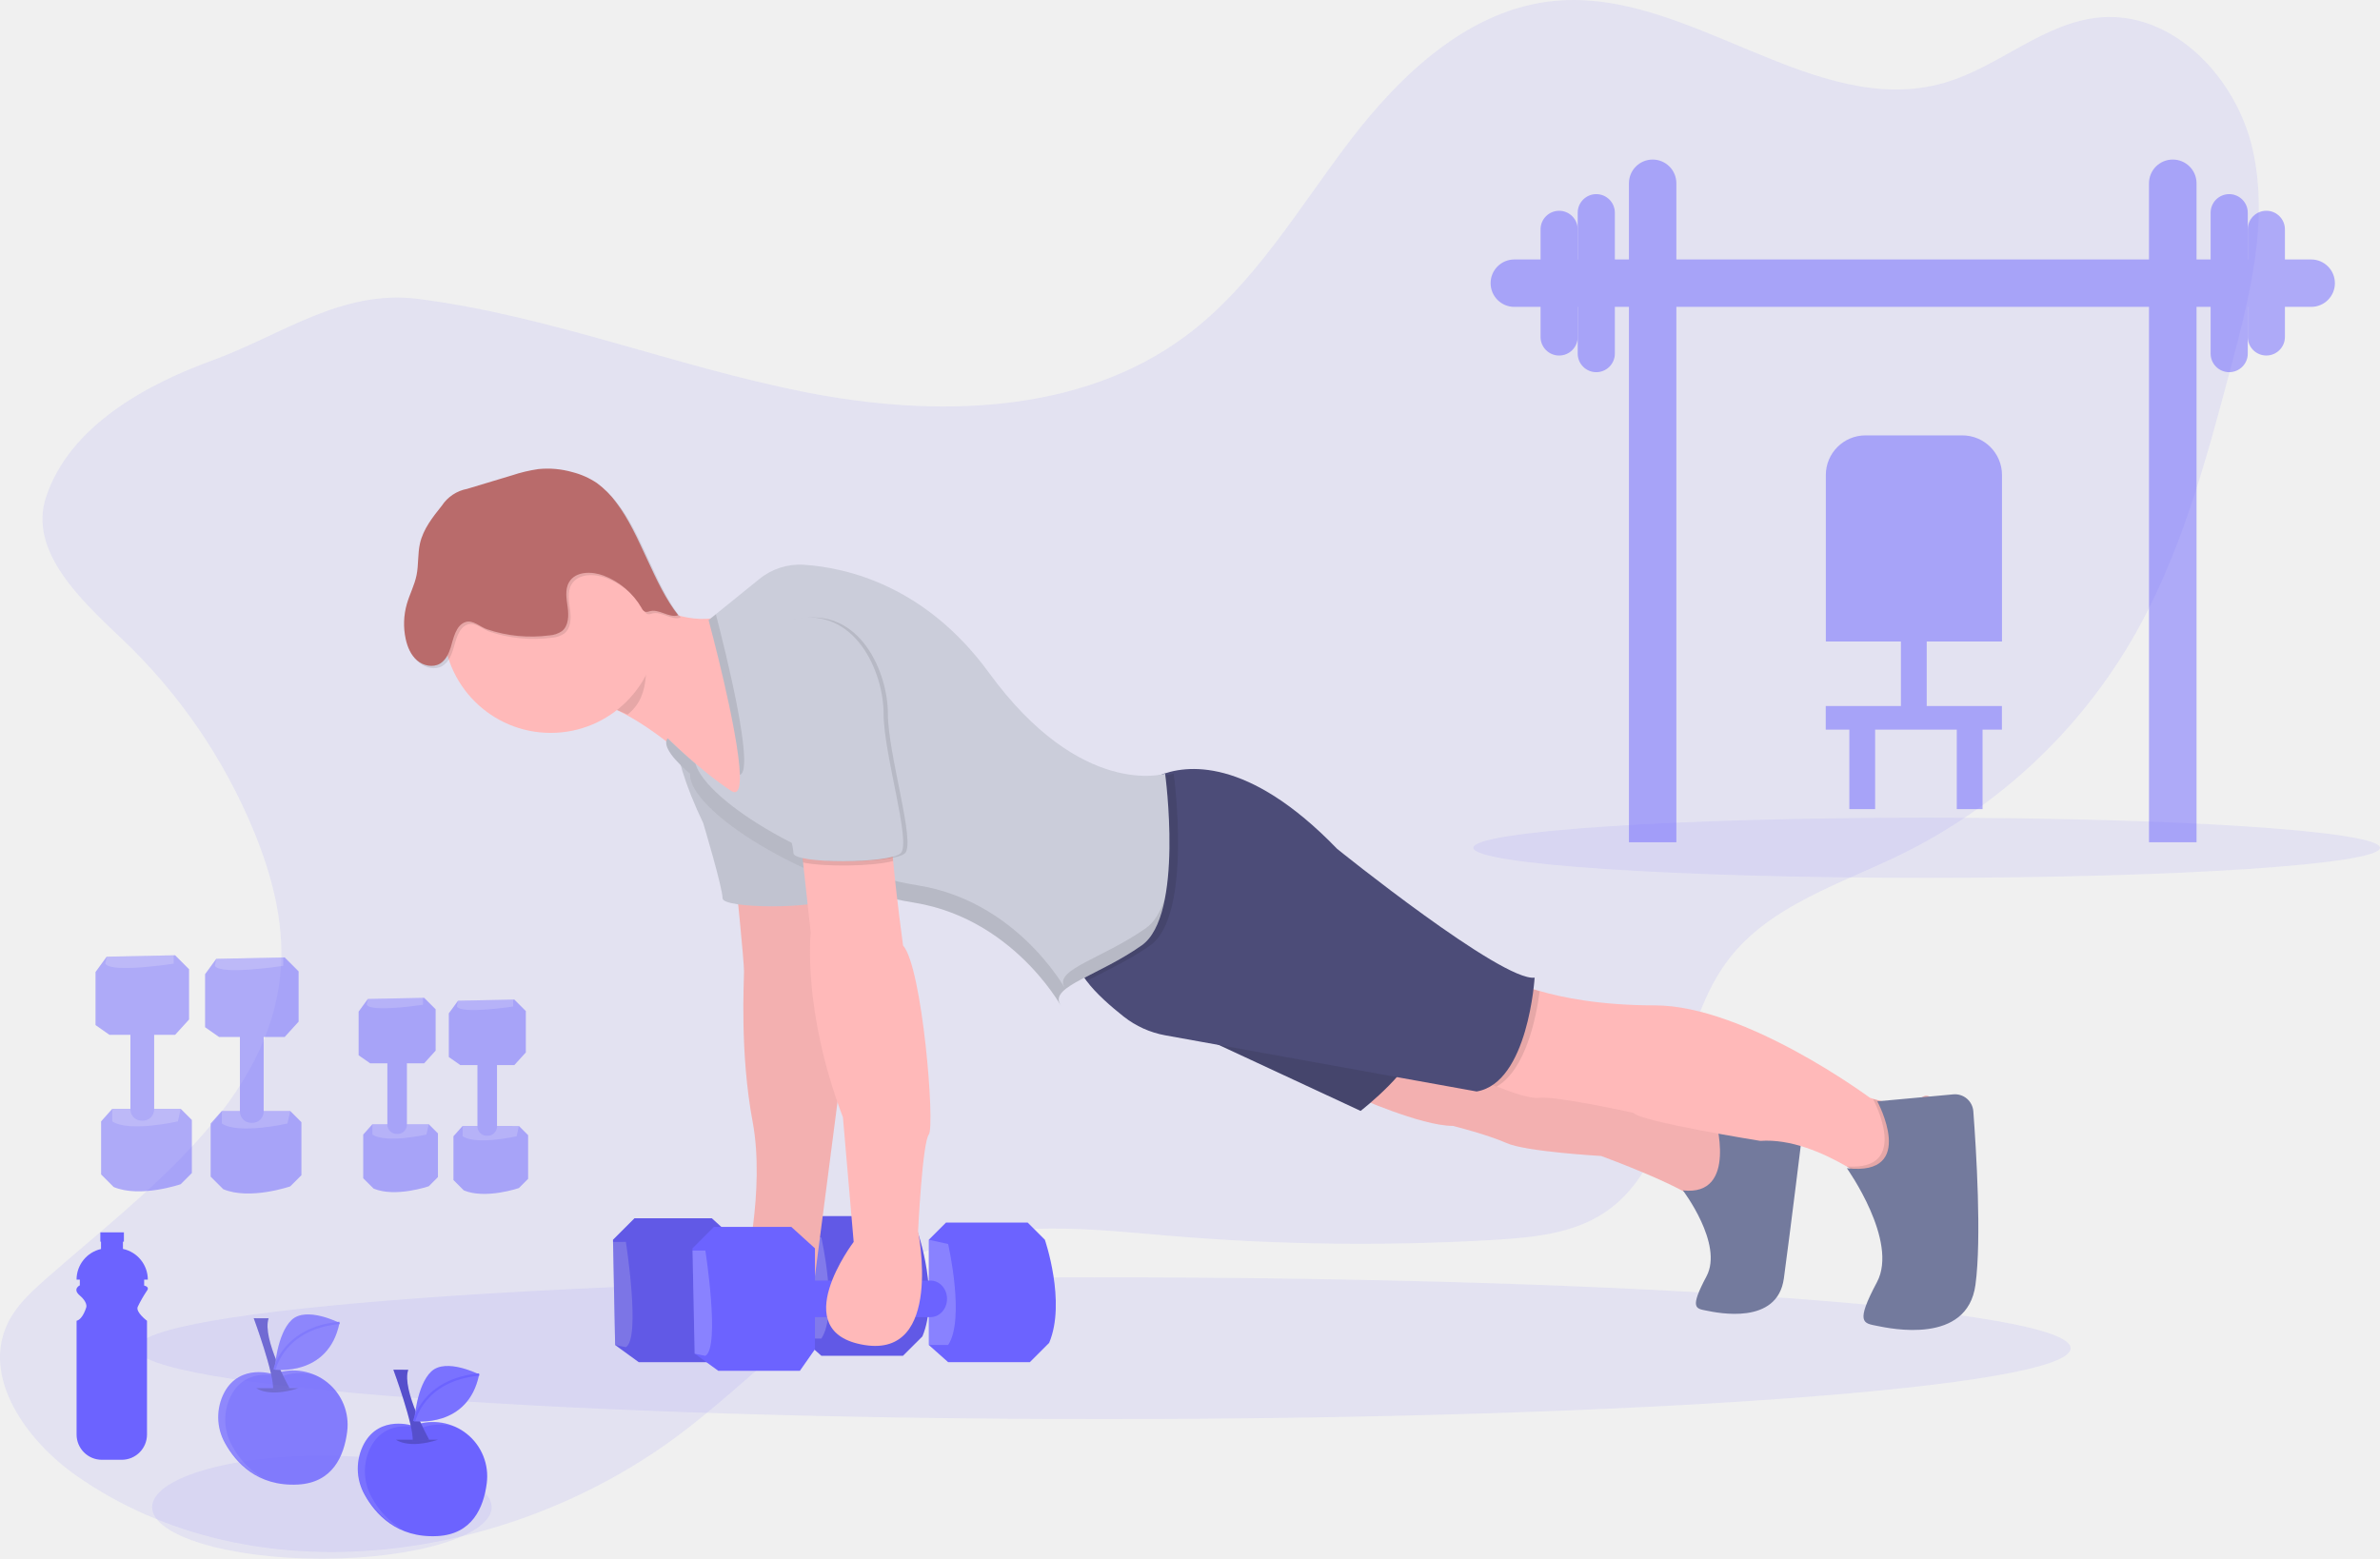
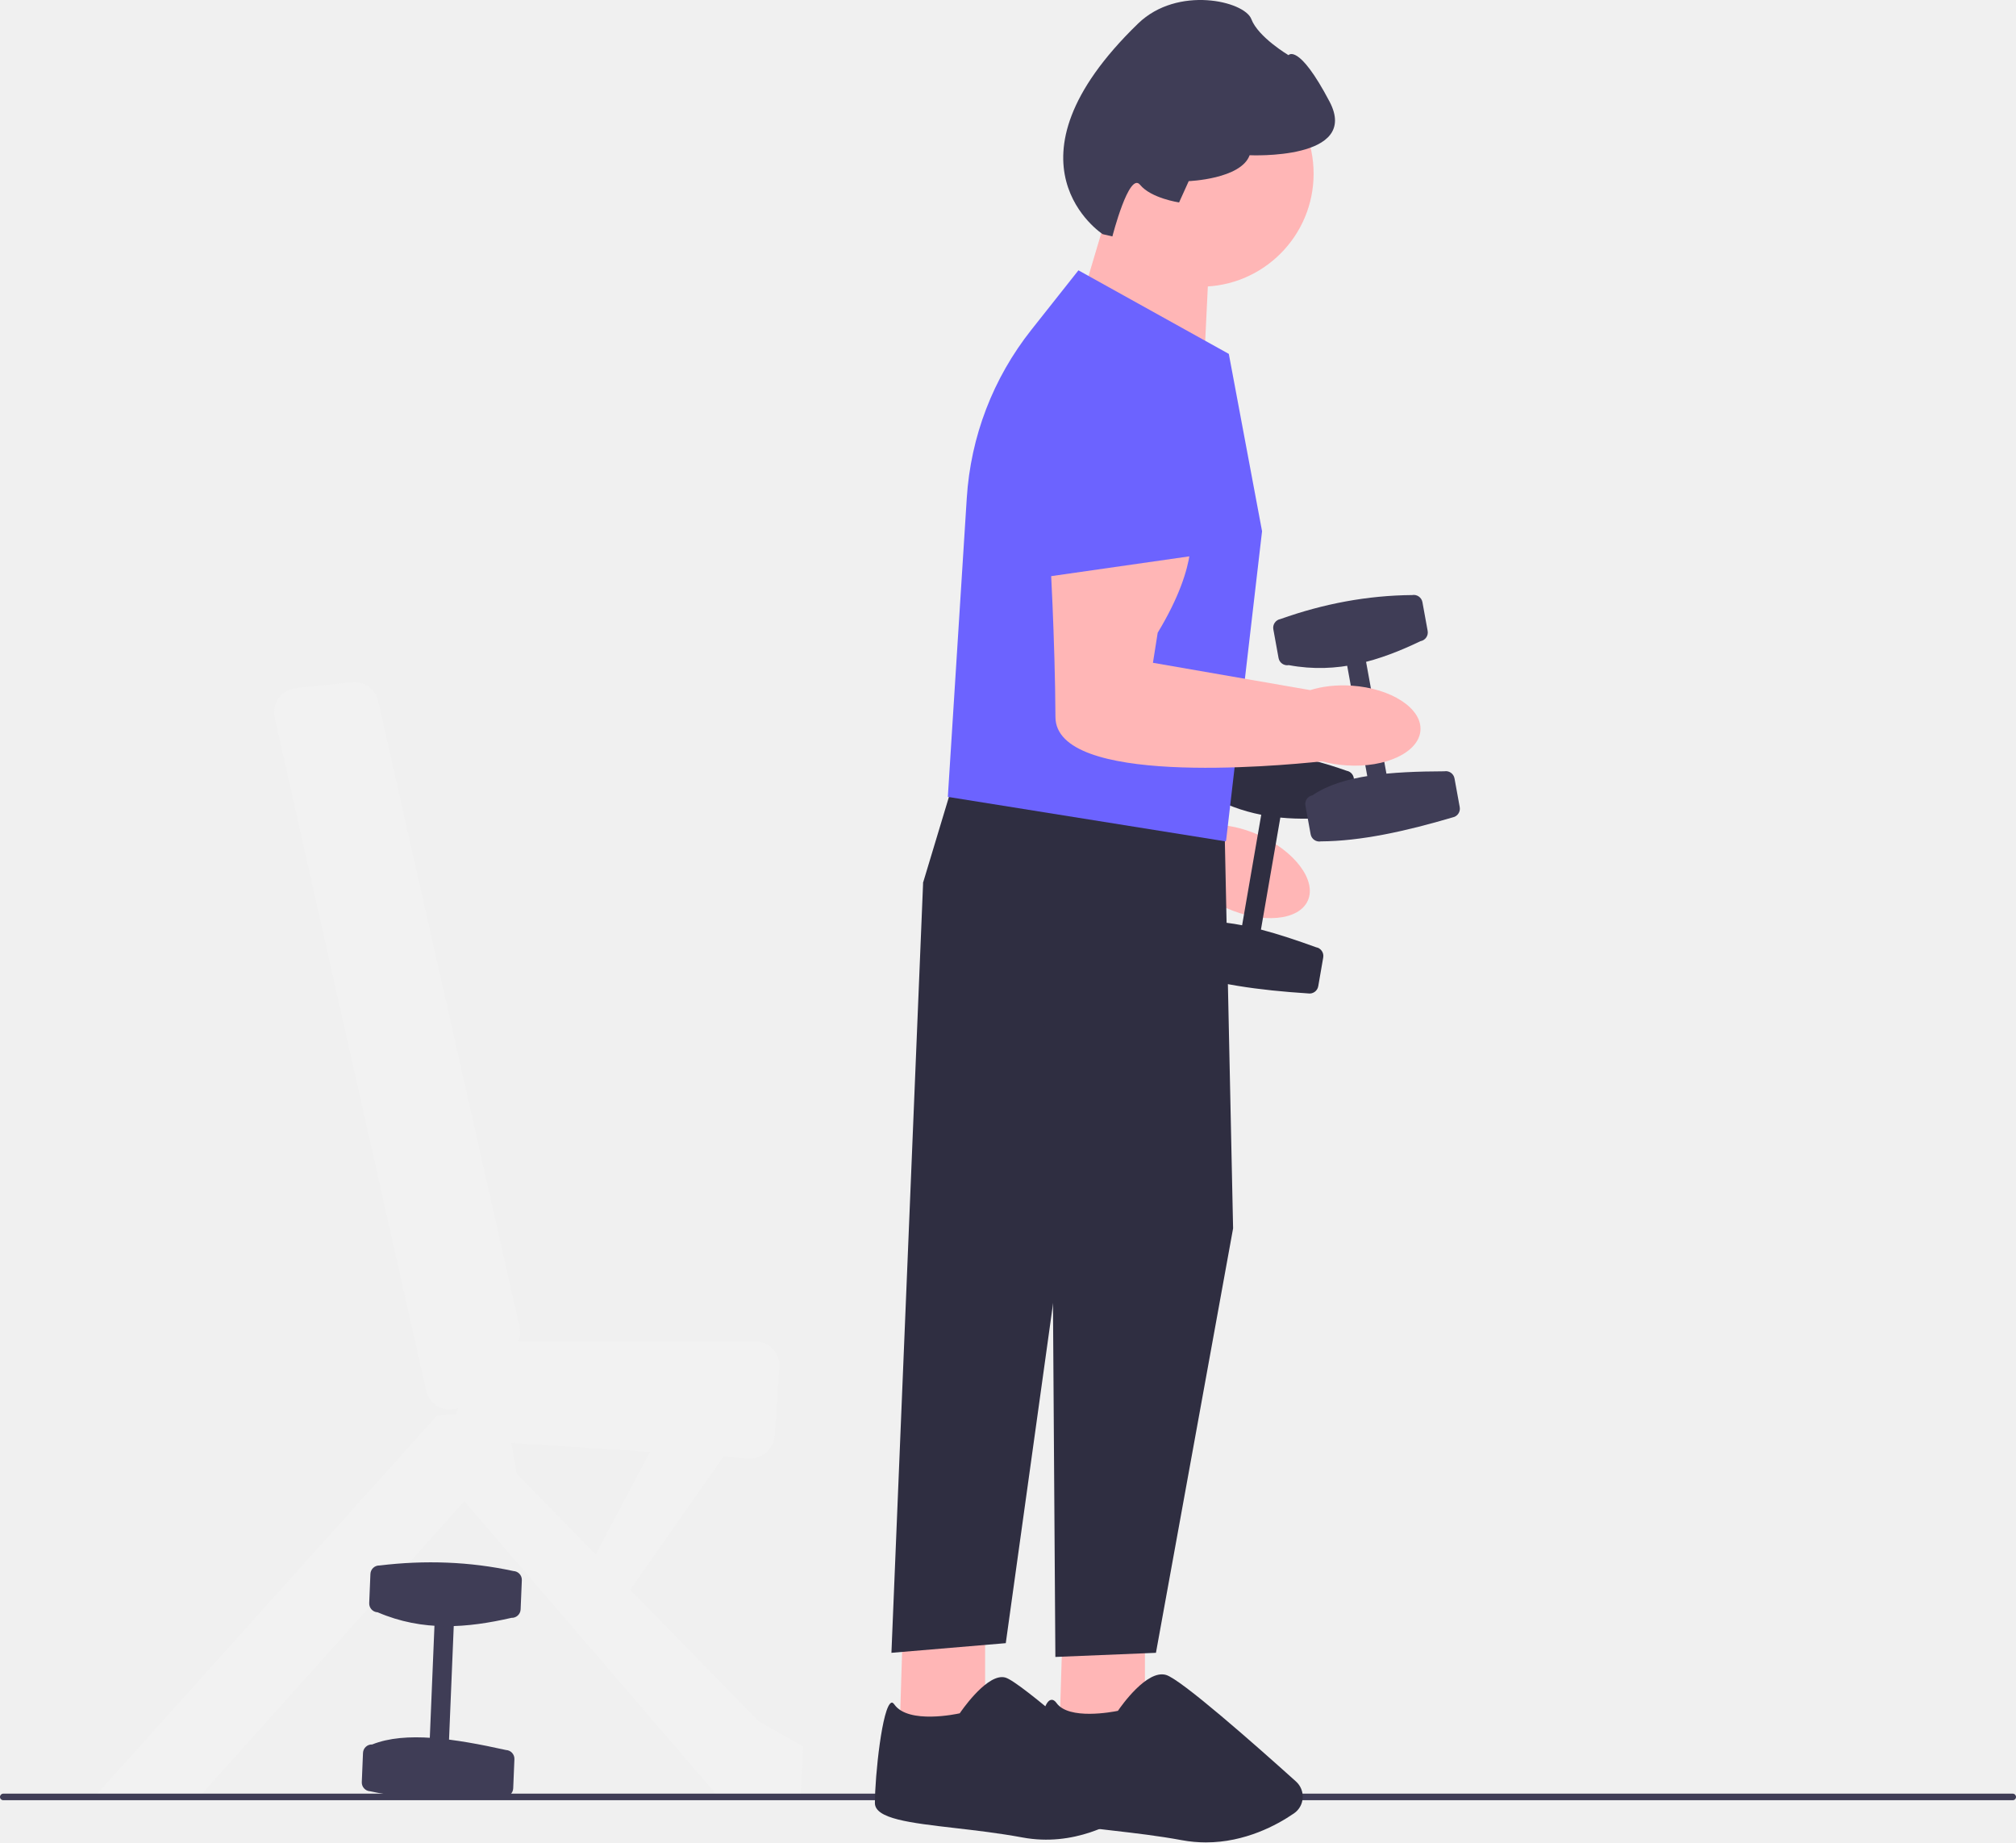
- <svg xmlns="http://www.w3.org/2000/svg" id="cbb27dff-01cf-4d21-b827-02c6f7b52fd7" data-name="Layer 1" width="1020" height="668.18" viewBox="0 0 1020 668.18">
-   <path d="M109.75,328.95c-7.68,23.25,14.9,44.16,32.66,61A239.26,239.26,0,0,1,198.71,472c7.72,18.73,13.09,38.88,11.65,59.09-4.08,57.32-58.06,95.51-101.19,133.48C103.06,670,96.95,675.68,93.39,683c-11.43,23.49,8,50.56,29.4,65.54C199,801.86,309,786,382.92,729.55c38.28-29.24,71.18-69,117.57-82,29.66-8.27,61.14-4.35,91.83-1.8a977.73,977.73,0,0,0,138.34,1.64c16.18-1,33.1-2.56,46.65-11.45,34.31-22.48,28.52-75.78,53.28-108.48,17.8-23.5,48.21-32.56,74.68-45.55a233.64,233.64,0,0,0,97.83-90.78c21.25-36.17,32.26-77.29,43-117.83,8.1-30.46,16.23-62.36,9.37-93.13s-33.94-59.5-65.34-56.8c-24.11,2.07-43.29,21.12-66.51,27.94C868,167.69,814,110.8,756.3,116.29c-36.33,3.45-65.63,31-87.78,60s-40.9,61.65-70.15,83.49c-45.5,34-107.84,35.2-163.54,24.19s-109.14-32.68-165.46-39.9c-33.18-4.25-58.61,15.52-88.49,26.39C153.46,280.44,119.91,298.2,109.75,328.95Z" transform="translate(-90 -115.91)" fill="#6c63ff" opacity="0.1" />
-   <ellipse cx="137.95" cy="646.08" rx="72.74" ry="22.1" fill="#6c63ff" opacity="0.1" />
-   <ellipse cx="825.73" cy="363.42" rx="194.27" ry="12.89" fill="#6c63ff" opacity="0.1" />
-   <g opacity="0.5">
-     <path d="M708.28,68.4h0a10.16,10.16,0,0,1,10.16,10.16v282.5a0,0,0,0,1,0,0H698.12a0,0,0,0,1,0,0V78.55A10.16,10.16,0,0,1,708.28,68.4Z" fill="#6c63ff" />
-     <path d="M931.21,68.4h0a10.16,10.16,0,0,1,10.16,10.16v282.5a0,0,0,0,1,0,0H921a0,0,0,0,1,0,0V78.55A10.16,10.16,0,0,1,931.21,68.4Z" fill="#6c63ff" />
-     <rect x="899.59" y="56.37" width="20.32" height="361.84" rx="10.16" ry="10.16" transform="translate(1057.04 -788.36) rotate(90)" fill="#6c63ff" />
-     <rect x="676.16" y="83.22" width="15.92" height="76.32" rx="7.96" ry="7.96" fill="#6c63ff" />
-     <rect x="660.24" y="90.36" width="15.92" height="62.05" rx="7.96" ry="7.96" fill="#6c63ff" />
-     <rect x="1037.4" y="199.13" width="15.92" height="76.32" rx="7.96" ry="7.96" transform="translate(2000.73 358.67) rotate(-180)" fill="#6c63ff" />
-     <rect x="1053.33" y="206.27" width="15.92" height="62.05" rx="7.96" ry="7.96" transform="translate(2032.58 358.67) rotate(180)" fill="#6c63ff" />
+ <svg xmlns="http://www.w3.org/2000/svg" id="uuid-112b2b36-2227-47b7-8741-802a01cf5ba5" width="731.67" height="668.527" viewBox="0 0 731.67 668.527">
+   <g>
+     <path d="M421.361,228.705s-.299,12.997-24.051,31.993l-5.377,9.648,50.186,28.967c4.521,.209,9.599,1.404,14.658,3.65,13.124,5.827,21.129,16.484,17.88,23.803s-16.523,8.529-29.647,2.703c-2.87-1.274-5.496-2.78-7.813-4.432-17.203-4.312-93.734-24.925-85.265-48.379,9.533-26.403,18.862-57.273,18.862-57.273l50.568,9.32Z" fill="#ffb6b6" />
+     <path d="M379.712,181.081c3.013-9.923,10.252-17.852,19.858-21.756,9.606-3.903,20.318-3.262,29.406,1.738,8.807,4.858,15.005,13.296,17.007,23.152,2.001,9.856-.416,20.044-6.631,27.951l-20.935,26.639-52.828-11.224,14.122-46.499Z" fill="#6c63ff" />
+     <path d="M488.724,279.67c-15.25-5.446-31.232-8.131-47.886-8.291-1.738-.301-3.398,.869-3.7,2.608l-1.808,10.441c-.301,1.739,.869,3.399,2.607,3.701,6.495,3.855,13.11,6.195,19.808,7.513l-6.942,40.097c-7.796-1.516-14.957-1.878-21.054-.313-1.739-.301-3.399,.869-3.7,2.608l-1.809,10.442c-.301,1.738,.869,3.399,2.608,3.7,13.583,4.895,30.106,7.156,47.885,8.291,1.739,.301,3.399-.869,3.7-2.608l1.809-10.442c.301-1.738-.869-3.399-2.608-3.7-6.857-2.486-13.589-4.745-19.997-6.417l7.036-40.636c6.988,.685,14.053,.433,21.15-.243,1.738,.301,3.399-.869,3.7-2.608l1.809-10.442c.301-1.738-.87-3.399-2.608-3.7Z" fill="#2f2e41" />
  </g>
-   <g opacity="0.5">
-     <path d="M799.46,186.64H841a17,17,0,0,1,17,17V275a0,0,0,0,1,0,0h-75.5a0,0,0,0,1,0,0V203.64A17,17,0,0,1,799.46,186.64Z" fill="#6c63ff" />
-     <rect x="814.68" y="268.59" width="11.05" height="36.83" fill="#6c63ff" />
-     <rect x="792.58" y="310.02" width="11.05" height="36.83" fill="#6c63ff" />
-     <rect x="838.62" y="310.02" width="11.05" height="36.83" fill="#6c63ff" />
-     <rect x="782.46" y="302.65" width="75.5" height="10.13" fill="#6c63ff" />
+   <path d="M275.528,624.735l-46.797-47.861,33.822-48.317,9.169,.602c4.869,.319,9.08-3.358,9.42-8.227l1.725-24.718c.357-5.125-3.703-9.479-8.841-9.479h-85.956c.697-1.675,.884-3.541,.475-5.354l-51.28-226.962c-.99-4.382-5.104-7.33-9.571-6.859l-20.26,2.132c-5.273,.556-8.883,5.586-7.718,10.76l54.944,244.1c1.239,5.503,6.918,8.073,11.626,6.398-.261,.726-.41,1.465-.473,2.202l-7.285,.583-124,138h38l96-107,92,107h30l1-18-16-9Zm-89.952-101.227l50.325,3.301-19.714,37.236-28.659-29.311-1.952-11.227Z" fill="#f2f2f2" />
+   <path d="M0,652.032c0,.66,.53,1.19,1.19,1.19H730.48c.66,0,1.19-.53,1.19-1.19,0-.66-.53-1.19-1.19-1.19H1.19c-.66,0-1.19,.53-1.19,1.19Z" fill="#3f3d56" />
+   <circle cx="435.752" cy="63.026" r="41" fill="#ffb6b6" />
+   <polygon points="357.528 585.735 357.528 626.735 326.528 627.735 327.82 585.735 357.528 585.735" fill="#ffb6b6" />
+   <path d="M348.444,621.513l-.111,.167-.196,.044c-.748,.165-18.382,3.989-23.516-3.197-.406-.568-.759-.804-1.063-.711-3.355,1.076-6.029,26.698-6.029,36.42,0,5.729,12.784,7.205,28.97,9.074,7.561,.872,16.13,1.861,24.621,3.435,18.46,3.419,33.674-5.042,41.101-10.391,1.313-.945,2.118-2.415,2.206-4.032,.089-1.624-.554-3.181-1.764-4.271-9.792-8.823-42.177-37.736-47.771-39.335-.398-.113-.809-.167-1.228-.167-6.493,0-15.127,12.826-15.219,12.964Z" fill="#2f2e41" />
+   <polygon points="415.528 585.735 415.528 626.735 384.528 627.735 385.82 585.735 415.528 585.735" fill="#ffb6b6" />
+   <polygon points="428.028 292.235 444.528 304.735 447.528 445.735 419.528 599.735 383.028 601.235 382.028 454.235 335.028 320.235 344.528 288.735 428.028 292.235" fill="#2f2e41" />
+   <polygon points="351.028 316.235 335.028 320.235 323.528 599.735 365.028 596.235 392.528 398.735 351.028 316.235" fill="#2f2e41" />
+   <path d="M428.937,667.726c-8.458-1.565-17.01-2.553-24.555-3.424-17.332-2.001-29.854-3.446-29.854-10.067,0-5.021,1.938-35.838,6.725-37.372,.526-.168,1.328-.114,2.183,1.081,4.479,6.273,20.354,3.24,22.292,2.844,1.197-1.759,10.504-15.021,17.438-13.033,5.351,1.528,31.854,24.879,47.176,38.662,1.702,1.531,2.593,3.719,2.443,6.004-.147,2.265-1.302,4.298-3.167,5.579-6.173,4.239-17.731,10.527-31.957,10.527-2.811,0-5.726-.245-8.724-.801Z" fill="#2f2e41" />
+   <polygon points="390.896 114.134 399.857 84.039 438.848 93.92 437.266 126.577 390.896 114.134" fill="#ffb6b6" />
+   <path d="M344.436,289.226l-.436-.081,6.869-108.379c1.42-22.387,9.529-43.516,23.452-61.103l17.077-21.572,54.372,30.206,.205,.114,12.043,64.231,.022,.118-13.034,112.116-.129,.432-100.442-16.083Z" fill="#6c63ff" />
+   <path d="M400.209,84.974l3.513,.813s6.045-23.653,10.033-18.744c3.988,4.909,14.173,6.413,14.173,6.413l3.498-7.731s18.959-.735,22.105-9.402c0,0,40.266,1.92,28.993-19.479-11.273-21.399-14.893-16.828-14.893-16.828,0,0-11.013-6.535-13.482-13.085-2.469-6.55-26.76-12.263-41.079,1.593-52.464,50.77-12.859,76.45-12.859,76.45Z" fill="#3f3d56" />
+   <g>
+     <g>
+       <rect x="473.868" y="256.619" width="44" height="7" transform="translate(328.7751 794.5593) rotate(-100.3184)" fill="#3f3d56" />
+       <path d="M476.35,288.575c10.756-7.402,28.616-8.633,47.812-8.705,1.736-.316,3.407,.84,3.723,2.576l1.898,10.426c.316,1.736-.84,3.407-2.576,3.723-17.082,5.057-33.374,8.623-47.812,8.705-1.736,.316-3.407-.84-3.723-2.576l-1.898-10.426c-.316-1.736,.84-3.407,2.576-3.723Z" fill="#3f3d56" />
+       <path d="M464.708,224.626c15.69-5.584,31.619-8.567,47.812-8.705,1.736-.316,3.407,.84,3.723,2.576l1.898,10.426c.316,1.736-.84,3.407-2.576,3.723-14.776,7.073-30.149,11.996-47.812,8.705-1.736,.316-3.407-.84-3.723-2.576l-1.898-10.426c-.316-1.736,.84-3.407,2.576-3.723Z" fill="#3f3d56" />
+     </g>
+     <path d="M431.727,191.27s4.194,12.305-11.563,38.318l-1.726,10.91,57.091,9.914c4.316-1.361,9.495-1.987,15.018-1.62,14.328,.951,25.513,8.2,24.983,16.19-.53,7.99-12.575,13.697-26.903,12.746-3.134-.208-6.117-.717-8.862-1.47-17.636,1.875-96.584,8.876-96.709-16.06-.141-28.071-2.013-60.266-2.013-60.266l50.685-8.662Z" fill="#ffb6b6" />
+     <path d="M376.226,160.899c-.588-10.354,3.477-20.291,11.152-27.264,7.675-6.972,17.953-10.059,28.207-8.494,9.941,1.528,18.666,7.316,23.939,15.88,5.272,8.564,6.511,18.961,3.399,28.525l-10.482,32.218-53.462,7.653-2.754-48.518Z" fill="#6c63ff" />
  </g>
-   <ellipse cx="473.09" cy="577.95" rx="414.32" ry="30.38" fill="#6c63ff" opacity="0.1" />
-   <path d="M670.36,585.67s28.54,12.89,42.35,12.89c0,0,14.73,3.68,23,7.37s40.51,5.52,40.51,5.52,37.75,13.81,42.35,20.26,18.41-23,18.41-23l-7.37-18.41-139-26.7Z" transform="translate(-90 -115.91)" fill="#ffb9b9" />
-   <path d="M670.36,585.67s28.54,12.89,42.35,12.89c0,0,14.73,3.68,23,7.37s40.51,5.52,40.51,5.52,37.75,13.81,42.35,20.26,18.41-23,18.41-23l-7.37-18.41-139-26.7Z" transform="translate(-90 -115.91)" opacity="0.05" />
-   <path d="M811.23,626.19s17.49,23,10.13,36.83-4.6,13.81,0,14.73,30.38,6.45,33.15-13.81,8.29-65.37,8.29-65.37L825,594.88S835.17,628.95,811.23,626.19Z" transform="translate(-90 -115.91)" fill="#737a9d" />
-   <path d="M593.94,555.29l79.18,36.83s24.86-19.34,23-29.46l-92.07-22.1Z" transform="translate(-90 -115.91)" fill="#4c4c78" />
-   <path d="M593.94,555.29l79.18,36.83s24.86-19.34,23-29.46l-92.07-22.1Z" transform="translate(-90 -115.91)" opacity="0.1" />
-   <path d="M926.32,603.17,918,623.42,898.7,628a123.29,123.29,0,0,0-17.29-12.08c-10.39-6-24.06-11.87-37-10.94,0,0-51.56-8.29-54.32-12,0,0-33.15-7.37-40.51-6.45-3.55.44-11.18-2.11-18.12-4.88-7.45-3-14.11-6.17-14.11-6.17l23.94-37.75a64.34,64.34,0,0,0,8.6,3c9.15,2.68,25.62,6.16,49.41,6.16,38.67,0,92.07,39.59,92.07,39.59s.53.18,1.44.45c4,1.21,15.4,4.06,20.66-.45C919.87,581.07,926.32,603.17,926.32,603.17Z" transform="translate(-90 -115.91)" fill="#ffb9b9" />
-   <path d="M926.32,603.17,918,623.42,898.7,628a123.29,123.29,0,0,0-17.29-12.08c28.08,2.11,11.31-28.89,11.31-28.89h.06c4,1.21,15.4,4.06,20.66-.45C919.87,581.07,926.32,603.17,926.32,603.17Z" transform="translate(-90 -115.91)" opacity="0.1" />
-   <path d="M881.52,616.7s22.27,31.23,12.9,48.82-5.86,17.58,0,18.76,38.69,8.21,42.2-17.58c2.7-19.83.33-57.89-.91-74.41a7.89,7.89,0,0,0-8.58-7.26l-32.57,3S912,620.22,881.52,616.7Z" transform="translate(-90 -115.91)" fill="#737a9d" />
-   <polygon points="262.71 531.45 263.63 576.57 273.76 583.93 308.75 583.93 315.19 574.73 315.19 531.45 305.06 522.24 271.92 522.24 262.71 531.45" fill="#6c63ff" />
-   <path d="M358.23,648.28s6.45,41.43,0,45.12l-4.6-.92-.92-44.19Z" transform="translate(-90 -115.91)" fill="#fff" opacity="0.2" />
-   <path d="M433.73,644.6l7.37-7.37h35l7.37,7.37s9.21,26.7,1.84,44.19L477,697.08H442l-8.29-7.37Z" transform="translate(-90 -115.91)" fill="#6c63ff" />
-   <polygon points="262.71 531.45 263.63 576.57 273.76 583.93 308.75 583.93 315.19 574.73 315.19 531.45 305.06 522.24 271.92 522.24 262.71 531.45" opacity="0.1" />
-   <path d="M433.73,644.6l7.37-7.37h35l7.37,7.37s9.21,26.7,1.84,44.19L477,697.08H442l-8.29-7.37Z" transform="translate(-90 -115.91)" opacity="0.1" />
-   <path d="M442,646.44s7.37,32.23,0,43.27h-8.29V644.6Z" transform="translate(-90 -115.91)" fill="#fff" opacity="0.2" />
-   <path d="M405.19,491.76s3.68,35.91,3.68,40.51-1.84,35,3.68,64.45S408.87,663,408.87,663h30.38l12.89-99.44-9.21-52.48-3.68-16.57Z" transform="translate(-90 -115.91)" fill="#ffb9b9" />
-   <path d="M405.19,491.76s3.68,35.91,3.68,40.51-1.84,35,3.68,64.45S408.87,663,408.87,663h30.38l12.89-99.44-9.21-52.48-3.68-16.57Z" transform="translate(-90 -115.91)" opacity="0.05" />
-   <path d="M399.67,400.61s-40.51.92-8.29,68.13c0,0,8.29,27.62,8.29,32.23s41.43,4.6,46,0-7.37-42.35-7.37-59.85S426.37,395.09,399.67,400.61Z" transform="translate(-90 -115.91)" fill="#cbcdda" />
-   <path d="M399.67,400.61s-40.51.92-8.29,68.13c0,0,8.29,27.62,8.29,32.23s41.43,4.6,46,0-7.37-42.35-7.37-59.85S426.37,395.09,399.67,400.61Z" transform="translate(-90 -115.91)" opacity="0.05" />
-   <path d="M350.87,361s35,37.75,64.45,10.13l-3.68,97.6s-47.88-58-81-53.4Z" transform="translate(-90 -115.91)" fill="#ffb9b9" />
-   <path d="M749.85,540.84c-1.4,10.79-5.8,33.51-18.43,40.87-7.45-3-14.11-6.17-14.11-6.17l23.94-37.75A64.34,64.34,0,0,0,749.85,540.84Z" transform="translate(-90 -115.91)" opacity="0.1" />
-   <path d="M747.7,535s-2.76,45.12-24.86,48.8L589.36,559.72a40.29,40.29,0,0,1-17.74-8c-5.39-4.24-12-10-15.91-15.28-2.12-2.88-3.4-5.63-3.19-7.9.92-10.13,41.43-34.07,27.62-76.42a25.24,25.24,0,0,1,6.48-3.72c11.53-4.79,38.07-8.31,76.38,31.34C663,479.79,733.89,536.88,747.7,535Z" transform="translate(-90 -115.91)" fill="#4c4c78" />
-   <polygon points="296.78 535.13 297.7 580.25 307.82 587.62 342.81 587.62 349.26 578.41 349.26 535.13 339.13 525.93 305.98 525.93 296.78 535.13" fill="#6c63ff" />
-   <path d="M392.3,652s6.45,41.43,0,45.12l-4.6-.92L386.78,652Z" transform="translate(-90 -115.91)" fill="#fff" opacity="0.2" />
-   <path d="M488.06,647.36l7.37-7.37h35l7.37,7.37s9.21,26.7,1.84,44.19l-8.29,8.29h-35l-8.29-7.37Z" transform="translate(-90 -115.91)" fill="#6c63ff" />
-   <path d="M496.34,649.2s7.37,32.23,0,43.27h-8.29V647.36Z" transform="translate(-90 -115.91)" fill="#fff" opacity="0.2" />
-   <path d="M439,664.86h49.81c3.9,0,7.06,3.5,7.06,7.83h0c0,4.32-3.16,7.83-7.06,7.83H439c-4.23,0-7.51-4.09-7-8.74h0C432.41,667.83,435.43,664.86,439,664.86Z" transform="translate(-90 -115.91)" fill="#6c63ff" />
-   <path d="M582.89,521.22c-9.85,6.9-20.23,11.42-27.19,15.27-2.12-2.88-3.4-5.63-3.19-7.9.92-10.13,41.43-34.07,27.62-76.42a25.24,25.24,0,0,1,6.48-3.72,28.12,28.12,0,0,0,6.41-.88S601.3,508.33,582.89,521.22Z" transform="translate(-90 -115.91)" opacity="0.1" />
-   <path d="M376.19,432.37s13.81,13.81,27.16,22.56c12.32,8.07-9.67-73.2-9.67-73.2s13.64-11,21.65-17.53A27.44,27.44,0,0,1,434.41,358c18.43,1.19,52.19,8.94,79.43,46.3,39.59,54.32,75.5,43.27,75.5,43.27s8.29,60.77-10.13,73.66-38.67,17.49-35,24.86-16.57-35.91-62.61-43.27-96.68-39.59-95.75-55.24C385.86,447.57,372.51,437,376.19,432.37Z" transform="translate(-90 -115.91)" fill="#cbcdda" />
-   <path d="M366.52,385a46.27,46.27,0,0,0-.7-7.94c-12.06-6-10.35-14.16-10.35-14.16l-20.26,54.32c7.41-1,15.56,1.08,23.74,5C369.72,413.71,366.52,399.69,366.52,385Z" transform="translate(-90 -115.91)" opacity="0.1" />
-   <circle cx="236.01" cy="268.13" r="46.04" fill="#ffb9b9" />
-   <path d="M284.18,394.42c-.85,2.73-2.16,5.54-4.63,7-3,1.78-7.14.9-9.81-1.4s-4.11-5.74-4.86-9.18a30.82,30.82,0,0,1,.5-15.05c1.2-4.15,3.27-8,4.14-12.25.93-4.52.46-9.25,1.5-13.75,1.41-6.1,5.43-11.21,9.35-16.1a16.62,16.62,0,0,1,10.83-7.2l19.27-5.81A65.11,65.11,0,0,1,321.69,318a38.87,38.87,0,0,1,14.59,1.28A33.61,33.61,0,0,1,346.86,324a39.13,39.13,0,0,1,8.35,8.45c10.19,13.32,16,35.11,26.51,48.22-4.15,1.28-8.3-3-12.45-1.7a2.92,2.92,0,0,1-1.87.15,3.07,3.07,0,0,1-1.37-1.52,31.87,31.87,0,0,0-16.29-13.94c-5.1-1.93-12-1.92-14.79,2.76-1.89,3.16-1.13,7.15-.63,10.8s.41,8-2.48,10.25a10.72,10.72,0,0,1-5.38,1.82,59.28,59.28,0,0,1-26.66-2.61c-3-1-6.05-4.13-9.22-3.13C286.3,384.9,285.31,390.79,284.18,394.42Z" transform="translate(-90 -115.91)" opacity="0.1" />
-   <path d="M283.17,393.41c-.85,2.73-2.16,5.54-4.63,7-3,1.78-7.14.9-9.81-1.4s-4.11-5.74-4.86-9.18a30.82,30.82,0,0,1,.5-15.05c1.2-4.15,3.27-8,4.14-12.25.93-4.52.46-9.25,1.5-13.75,1.41-6.1,5.43-11.21,9.35-16.1a16.62,16.62,0,0,1,10.83-7.2l19.27-5.81A65.11,65.11,0,0,1,320.68,317a38.87,38.87,0,0,1,14.59,1.28A33.61,33.61,0,0,1,345.85,323a39.13,39.13,0,0,1,8.35,8.45c10.19,13.32,16,35.11,26.51,48.22-4.15,1.28-8.3-3-12.45-1.7a2.92,2.92,0,0,1-1.87.15A3.07,3.07,0,0,1,365,376.6a31.87,31.87,0,0,0-16.29-13.94c-5.1-1.93-12-1.92-14.79,2.76-1.89,3.16-1.13,7.15-.63,10.8s.41,8-2.48,10.25a10.72,10.72,0,0,1-5.38,1.82,59.28,59.28,0,0,1-26.66-2.61c-3-1-6.05-4.13-9.22-3.13C285.29,383.89,284.3,389.78,283.17,393.41Z" transform="translate(-90 -115.91)" fill="#b96b6b" />
-   <g opacity="0.1">
-     <path d="M396.8,379.22l-3.12,2.52s12.89,47.63,13.4,66.34C413.66,446.3,401,395.34,396.8,379.22Z" transform="translate(-90 -115.91)" />
-     <path d="M581,513.86c-18.41,12.89-38.67,17.49-35,24.86s-16.57-35.91-62.61-43.27c-43.19-6.91-90.43-35.7-95.35-52.16-6.9-5.9-11.92-10.91-11.92-10.91-3.68,4.6,9.67,15.19,9.67,15.19-.92,15.65,49.72,47.88,95.75,55.24s66.29,50.64,62.61,43.27,16.57-12,35-24.86c5.27-3.69,8.35-11.3,10.07-20.29C587.44,506.62,584.8,511.23,581,513.86Z" transform="translate(-90 -115.91)" />
+   <g>
+     <rect x="138.368" y="606.019" width="44" height="7" transform="translate(-455.2749 744.485) rotate(-87.62441)" fill="#3f3d56" />
+     <path d="M135.075,632.991c12.12-4.857,29.813-2.134,48.556,2.014,1.763,.073,3.139,1.568,3.066,3.331l-.439,10.589c-.073,1.763-1.568,3.139-3.331,3.066-17.776,1.179-34.453,1.079-48.556-2.014-1.763-.073-3.139-1.568-3.066-3.331l.439-10.589c.073-1.763,1.568-3.139,3.331-3.066Z" fill="#3f3d56" />
+     <path d="M137.769,568.047c16.534-2,32.729-1.409,48.556,2.014,1.763,.073,3.139,1.568,3.066,3.331l-.439,10.589c-.073,1.763-1.568,3.139-3.331,3.066-15.969,3.654-32.049,5.077-48.556-2.014-1.763-.073-3.139-1.568-3.066-3.331l.439-10.589c.073-1.763,1.568-3.139,3.331-3.066Z" fill="#3f3d56" />
  </g>
-   <path d="M488.06,602.25c-2.76,3.68-4.6,41.43-4.6,41.43s11,54.32-23,48.8-4.6-44.19-4.6-44.19l-4.6-53.4c-17.49-46-13.81-79.18-13.81-79.18l-3.27-30.07-1.34-12.28,39.59-9.21c-1.08,1.44-.62,10.42.35,20.85,1.51,16.34,4.25,36.23,4.25,36.23C485.29,530.43,490.82,598.56,488.06,602.25Z" transform="translate(-90 -115.91)" fill="#ffb9b9" />
-   <path d="M431.89,381.28s-40.51.92-8.29,68.13c0,0,8.29,27.62,8.29,32.23s41.43,4.6,46,0-7.37-42.35-7.37-59.85S458.59,375.75,431.89,381.28Z" transform="translate(-90 -115.91)" opacity="0.1" />
-   <path d="M472.75,485c-8.6,2.35-29.68,2.56-38.61.64l-1.34-12.28,39.59-9.21C471.33,465.58,471.79,474.56,472.75,485Z" transform="translate(-90 -115.91)" opacity="0.1" />
-   <path d="M430.05,381.28s-40.51.92-8.29,68.13c0,0,8.29,27.62,8.29,32.23s41.43,4.6,46,0-7.37-42.35-7.37-59.85S456.75,375.75,430.05,381.28Z" transform="translate(-90 -115.91)" fill="#cbcdda" />
-   <g opacity="0.5">
-     <polygon points="75.04 409.5 45.72 410.1 40.94 416.68 40.94 439.42 46.92 443.61 75.04 443.61 81.03 437.03 81.03 415.49 75.04 409.5" fill="#6c63ff" />
-     <path d="M164.45,529s-26.93,4.19-29.32,0l.6-3,28.72-.6Z" transform="translate(-90 -115.91)" fill="#fff" opacity="0.2" />
-     <path d="M167.44,591.23l4.79,4.79v22.74l-4.79,4.79s-17.35,6-28.72,1.2l-5.39-5.39V596.62l4.79-5.39Z" transform="translate(-90 -115.91)" fill="#6c63ff" />
-     <path d="M166.24,596.62s-20.94,4.79-28.12,0v-5.39h29.32Z" transform="translate(-90 -115.91)" fill="#fff" opacity="0.2" />
-     <path d="M156.07,559.36v32.37a4.86,4.86,0,0,1-5.09,4.59h0a4.86,4.86,0,0,1-5.09-4.59V559.36c0-2.75,2.66-4.88,5.68-4.56h0A4.79,4.79,0,0,1,156.07,559.36Z" transform="translate(-90 -115.91)" fill="#6c63ff" />
-     <polygon points="122 410.42 92.68 411.02 87.89 417.6 87.89 440.34 93.88 444.53 122 444.53 127.98 437.95 127.98 416.41 122 410.42" fill="#6c63ff" />
-     <path d="M211.4,529.93s-26.93,4.19-29.32,0l.6-3,28.72-.6Z" transform="translate(-90 -115.91)" fill="#fff" opacity="0.2" />
-     <path d="M214.39,592.16l4.79,4.79v22.74l-4.79,4.79s-17.35,6-28.72,1.2l-5.39-5.39V597.54l4.79-5.39Z" transform="translate(-90 -115.91)" fill="#6c63ff" />
-     <path d="M213.2,597.54s-20.94,4.79-28.12,0v-5.39h29.32Z" transform="translate(-90 -115.91)" fill="#fff" opacity="0.2" />
-     <path d="M203,560.28v32.37a4.86,4.86,0,0,1-5.09,4.59h0a4.86,4.86,0,0,1-5.09-4.59V560.28c0-2.75,2.66-4.88,5.68-4.56h0A4.79,4.79,0,0,1,203,560.28Z" transform="translate(-90 -115.91)" fill="#6c63ff" />
-     <polygon points="181.78 427.74 157.64 428.23 153.7 433.65 153.7 452.37 158.63 455.81 181.78 455.81 186.7 450.39 186.7 432.66 181.78 427.74" fill="#6c63ff" />
-     <path d="M271.28,546.6s-22.17,3.45-24.14,0l.49-2.46,23.64-.49Z" transform="translate(-90 -115.91)" fill="#fff" opacity="0.2" />
-     <path d="M273.75,597.83l3.94,3.94v18.72l-3.94,3.94s-14.28,4.93-23.64,1L245.67,621V602.26l3.94-4.43Z" transform="translate(-90 -115.91)" fill="#6c63ff" />
-     <path d="M272.76,602.26s-17.24,3.94-23.15,0v-4.43h24.14Z" transform="translate(-90 -115.91)" fill="#fff" opacity="0.2" />
-     <path d="M264.39,571.59v26.65A4,4,0,0,1,260.2,602h0a4,4,0,0,1-4.19-3.78V571.59a4.05,4.05,0,0,1,4.68-3.75h0A3.94,3.94,0,0,1,264.39,571.59Z" transform="translate(-90 -115.91)" fill="#6c63ff" />
-     <polygon points="220.43 428.49 196.29 428.99 192.35 434.4 192.35 453.12 197.28 456.57 220.43 456.57 225.36 451.15 225.36 433.42 220.43 428.49" fill="#6c63ff" />
-     <path d="M309.94,547.36s-22.17,3.45-24.14,0l.49-2.46,23.64-.49Z" transform="translate(-90 -115.91)" fill="#fff" opacity="0.2" />
-     <path d="M312.4,598.59l3.94,3.94v18.72l-3.94,3.94s-14.28,4.93-23.64,1l-4.43-4.43V603l3.94-4.43Z" transform="translate(-90 -115.91)" fill="#6c63ff" />
-     <path d="M311.42,603s-17.24,3.94-23.15,0v-4.43H312.4Z" transform="translate(-90 -115.91)" fill="#fff" opacity="0.2" />
-     <path d="M303,572.35V599a4,4,0,0,1-4.19,3.78h0a4,4,0,0,1-4.19-3.78V572.35a4.05,4.05,0,0,1,4.68-3.75h0A3.94,3.94,0,0,1,303,572.35Z" transform="translate(-90 -115.91)" fill="#6c63ff" />
-   </g>
-   <g opacity="0.8">
-     <path d="M207.18,705s-14.17-4.8-21,7.69a22.78,22.78,0,0,0,.3,21.93c4.48,8.1,13.71,18.61,31.2,17.68,14.84-.79,19.77-12.12,21.11-22.65a23.27,23.27,0,0,0-30.9-24.91Z" transform="translate(-90 -115.91)" fill="#6c63ff" />
-     <path d="M189.49,735.73a22.78,22.78,0,0,1-.3-21.93c6.82-12.49,21-7.69,21-7.69l.73-.26a23.06,23.06,0,0,1,16.65.37,23.06,23.06,0,0,0-19.66-1.88l-.73.26s-14.17-4.8-21,7.69a22.78,22.78,0,0,0,.3,21.93c3,5.33,8,11.7,16,15.17A35.13,35.13,0,0,1,189.49,735.73Z" transform="translate(-90 -115.91)" fill="#fff" opacity="0.1" />
-     <path d="M199.86,711s5.25,4.13,18,0" transform="translate(-90 -115.91)" opacity="0.2" />
-     <path d="M198.74,681s9,24.4,8.26,30.78l7.13-.75s-12-21.39-9-30Z" transform="translate(-90 -115.91)" fill="#6c63ff" />
-     <path d="M198.74,681s9,24.4,8.26,30.78l7.13-.75s-12-21.39-9-30Z" transform="translate(-90 -115.91)" opacity="0.2" />
-     <path d="M235.5,683s-14.18-7.25-20.52-1.26-7.32,21.3-7.32,21.3S230.78,706.23,235.5,683Z" transform="translate(-90 -115.91)" fill="#6c63ff" />
-     <path d="M235.5,683s-14.18-7.25-20.52-1.26-7.32,21.3-7.32,21.3S230.78,706.23,235.5,683Z" transform="translate(-90 -115.91)" fill="#fff" opacity="0.1" />
-     <path d="M207.66,703s3.72-17.77,27.84-20" transform="translate(-90 -115.91)" fill="none" stroke="#6c63ff" stroke-miterlimit="10" />
-   </g>
-   <path d="M267,727.09s-14.17-4.8-21,7.69a22.78,22.78,0,0,0,.3,21.93c4.48,8.1,13.71,18.61,31.2,17.68,14.84-.79,19.77-12.12,21.11-22.65a23.27,23.27,0,0,0-30.9-24.91Z" transform="translate(-90 -115.91)" fill="#6c63ff" />
-   <path d="M249.34,757.83a22.78,22.78,0,0,1-.3-21.93c6.82-12.49,21-7.69,21-7.69l.73-.26a23.06,23.06,0,0,1,16.65.37,23.06,23.06,0,0,0-19.66-1.88l-.73.26s-14.17-4.8-21,7.69a22.78,22.78,0,0,0,.3,21.93c3,5.33,8,11.7,16,15.17A35.13,35.13,0,0,1,249.34,757.83Z" transform="translate(-90 -115.91)" fill="#fff" opacity="0.1" />
-   <path d="M259.71,733.09s5.25,4.13,18,0" transform="translate(-90 -115.91)" opacity="0.2" />
-   <path d="M258.58,703.07s9,24.4,8.26,30.78l7.13-.75s-12-21.39-9-30Z" transform="translate(-90 -115.91)" fill="#6c63ff" />
-   <path d="M258.58,703.07s9,24.4,8.26,30.78l7.13-.75s-12-21.39-9-30Z" transform="translate(-90 -115.91)" opacity="0.2" />
-   <path d="M295.35,705.1s-14.18-7.25-20.52-1.26-7.32,21.3-7.32,21.3S290.63,728.32,295.35,705.1Z" transform="translate(-90 -115.91)" fill="#6c63ff" />
-   <path d="M295.35,705.1s-14.18-7.25-20.52-1.26-7.32,21.3-7.32,21.3S290.63,728.32,295.35,705.1Z" transform="translate(-90 -115.91)" fill="#fff" opacity="0.1" />
-   <path d="M267.51,725.14s3.72-17.77,27.84-20" transform="translate(-90 -115.91)" fill="none" stroke="#6c63ff" stroke-miterlimit="10" />
-   <path d="M153,669.17s1.39-1.55-1.22-2.17v-2.55h1.57a13.46,13.46,0,0,0-10.66-13.16v-3.09h.41v-4H133v4h.29v3.13a13.46,13.46,0,0,0-10.48,13.12h1.4v2.45s-3.32,1.57,0,4.37,2.8,4.89,2.8,4.89-1.4,5.24-4.19,5.94v48.75a10.83,10.83,0,0,0,10.83,10.83h8.56A10.83,10.83,0,0,0,153,730.86V682.1s-4.89-3.67-4-5.94A55,55,0,0,1,153,669.17Z" transform="translate(-90 -115.91)" fill="#6c63ff" />
</svg>
